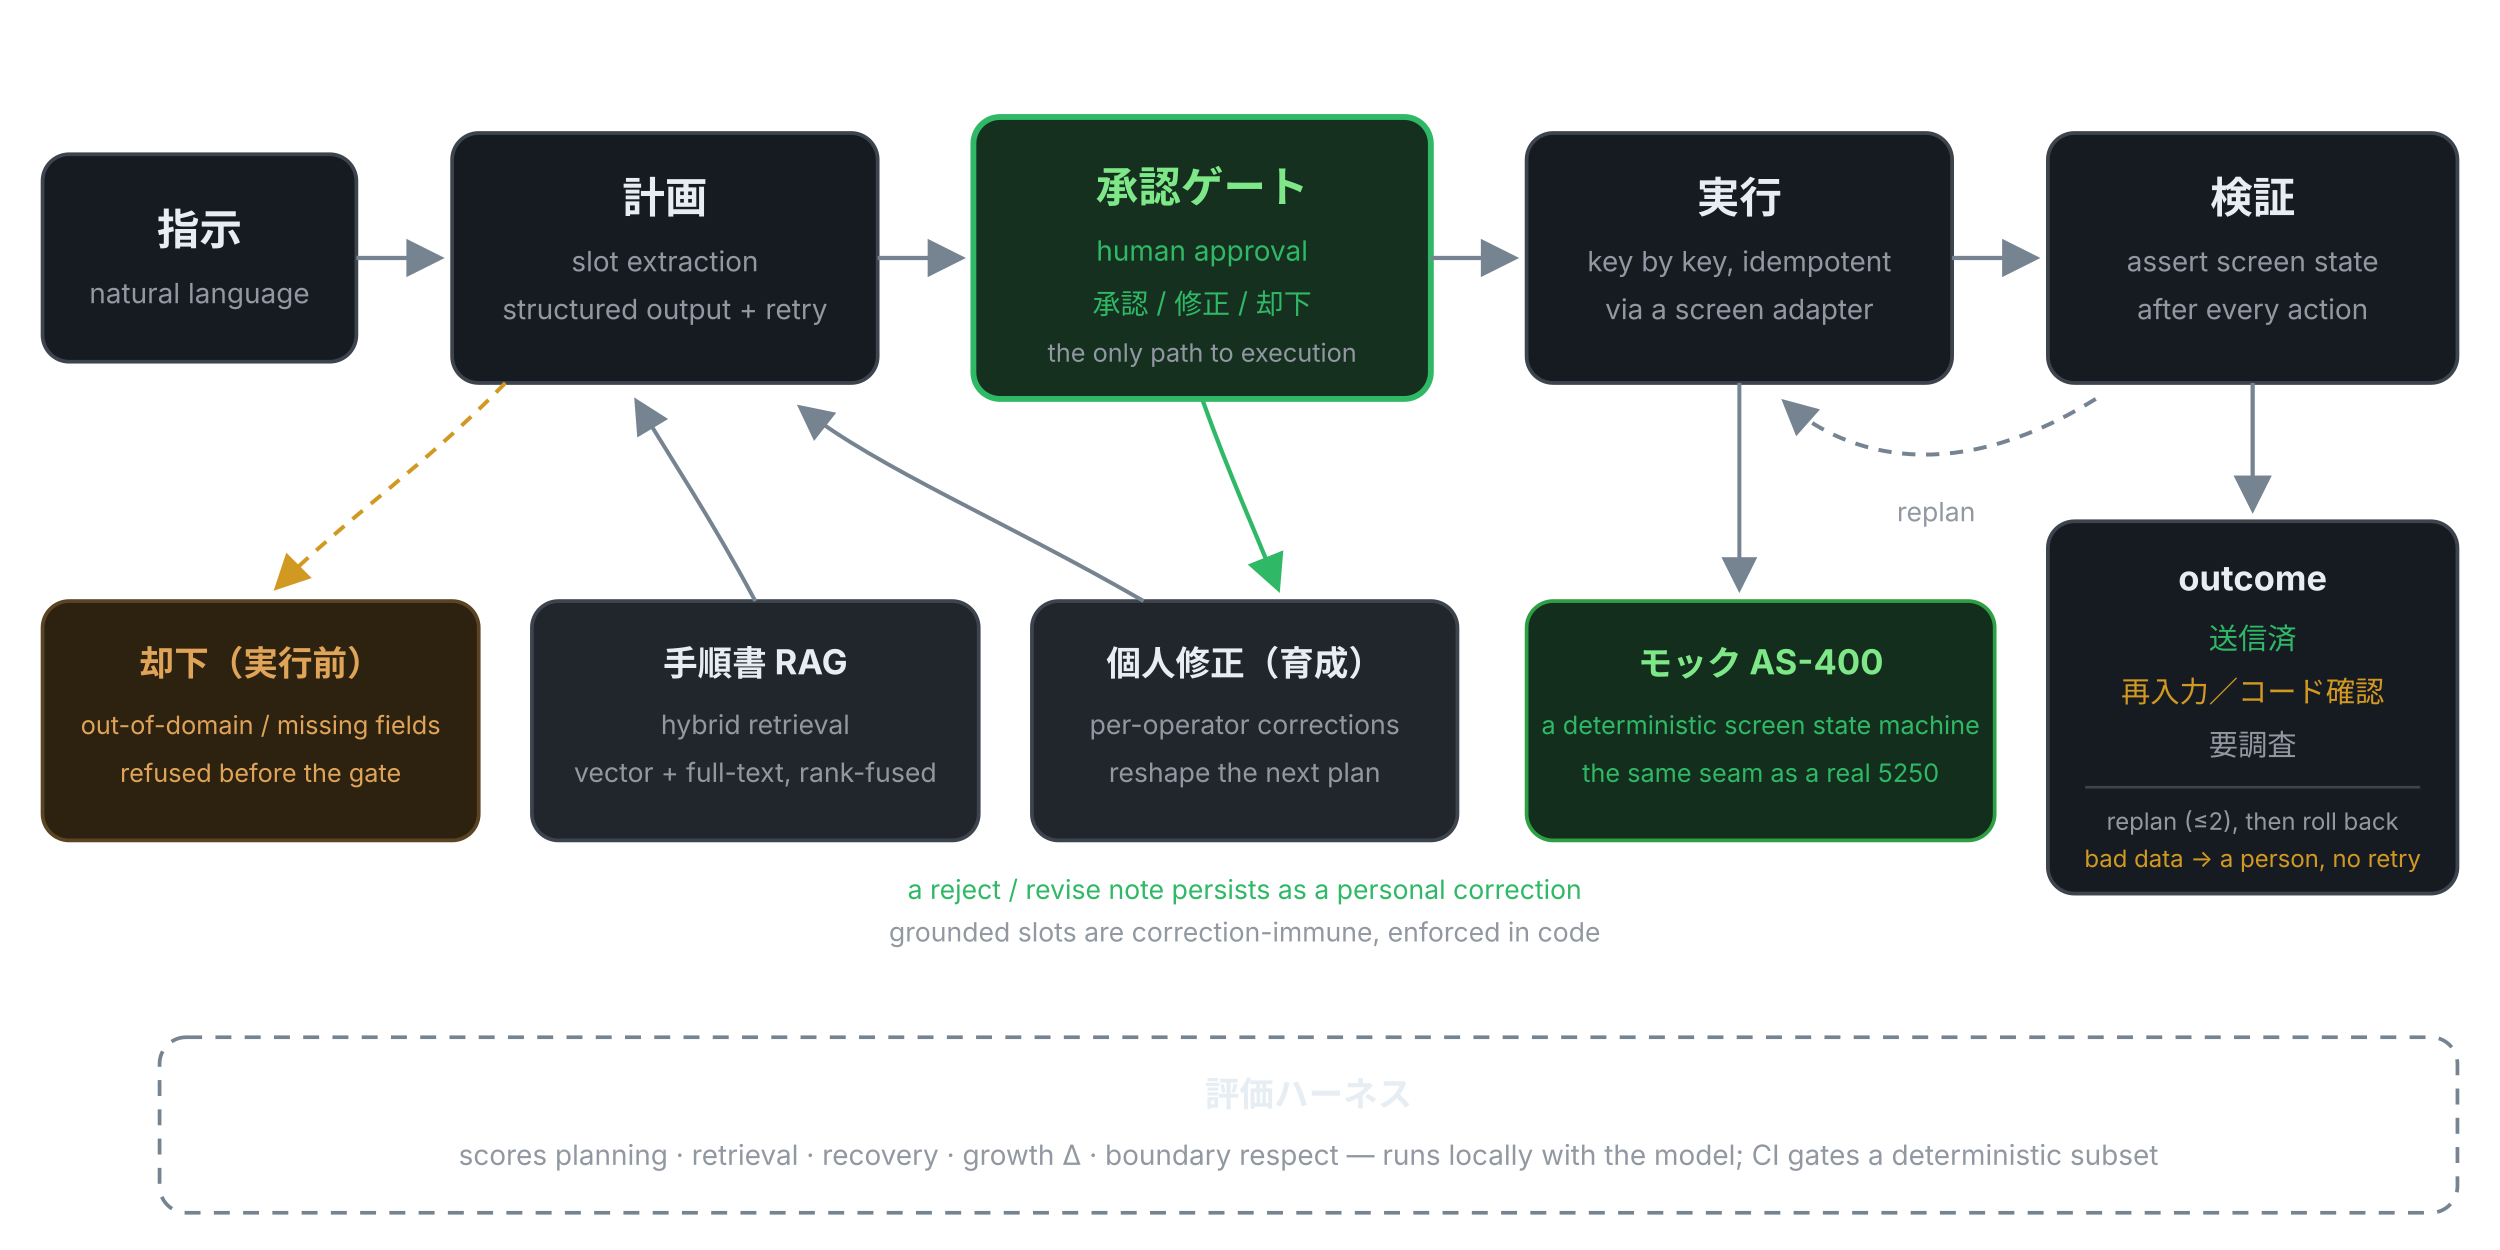
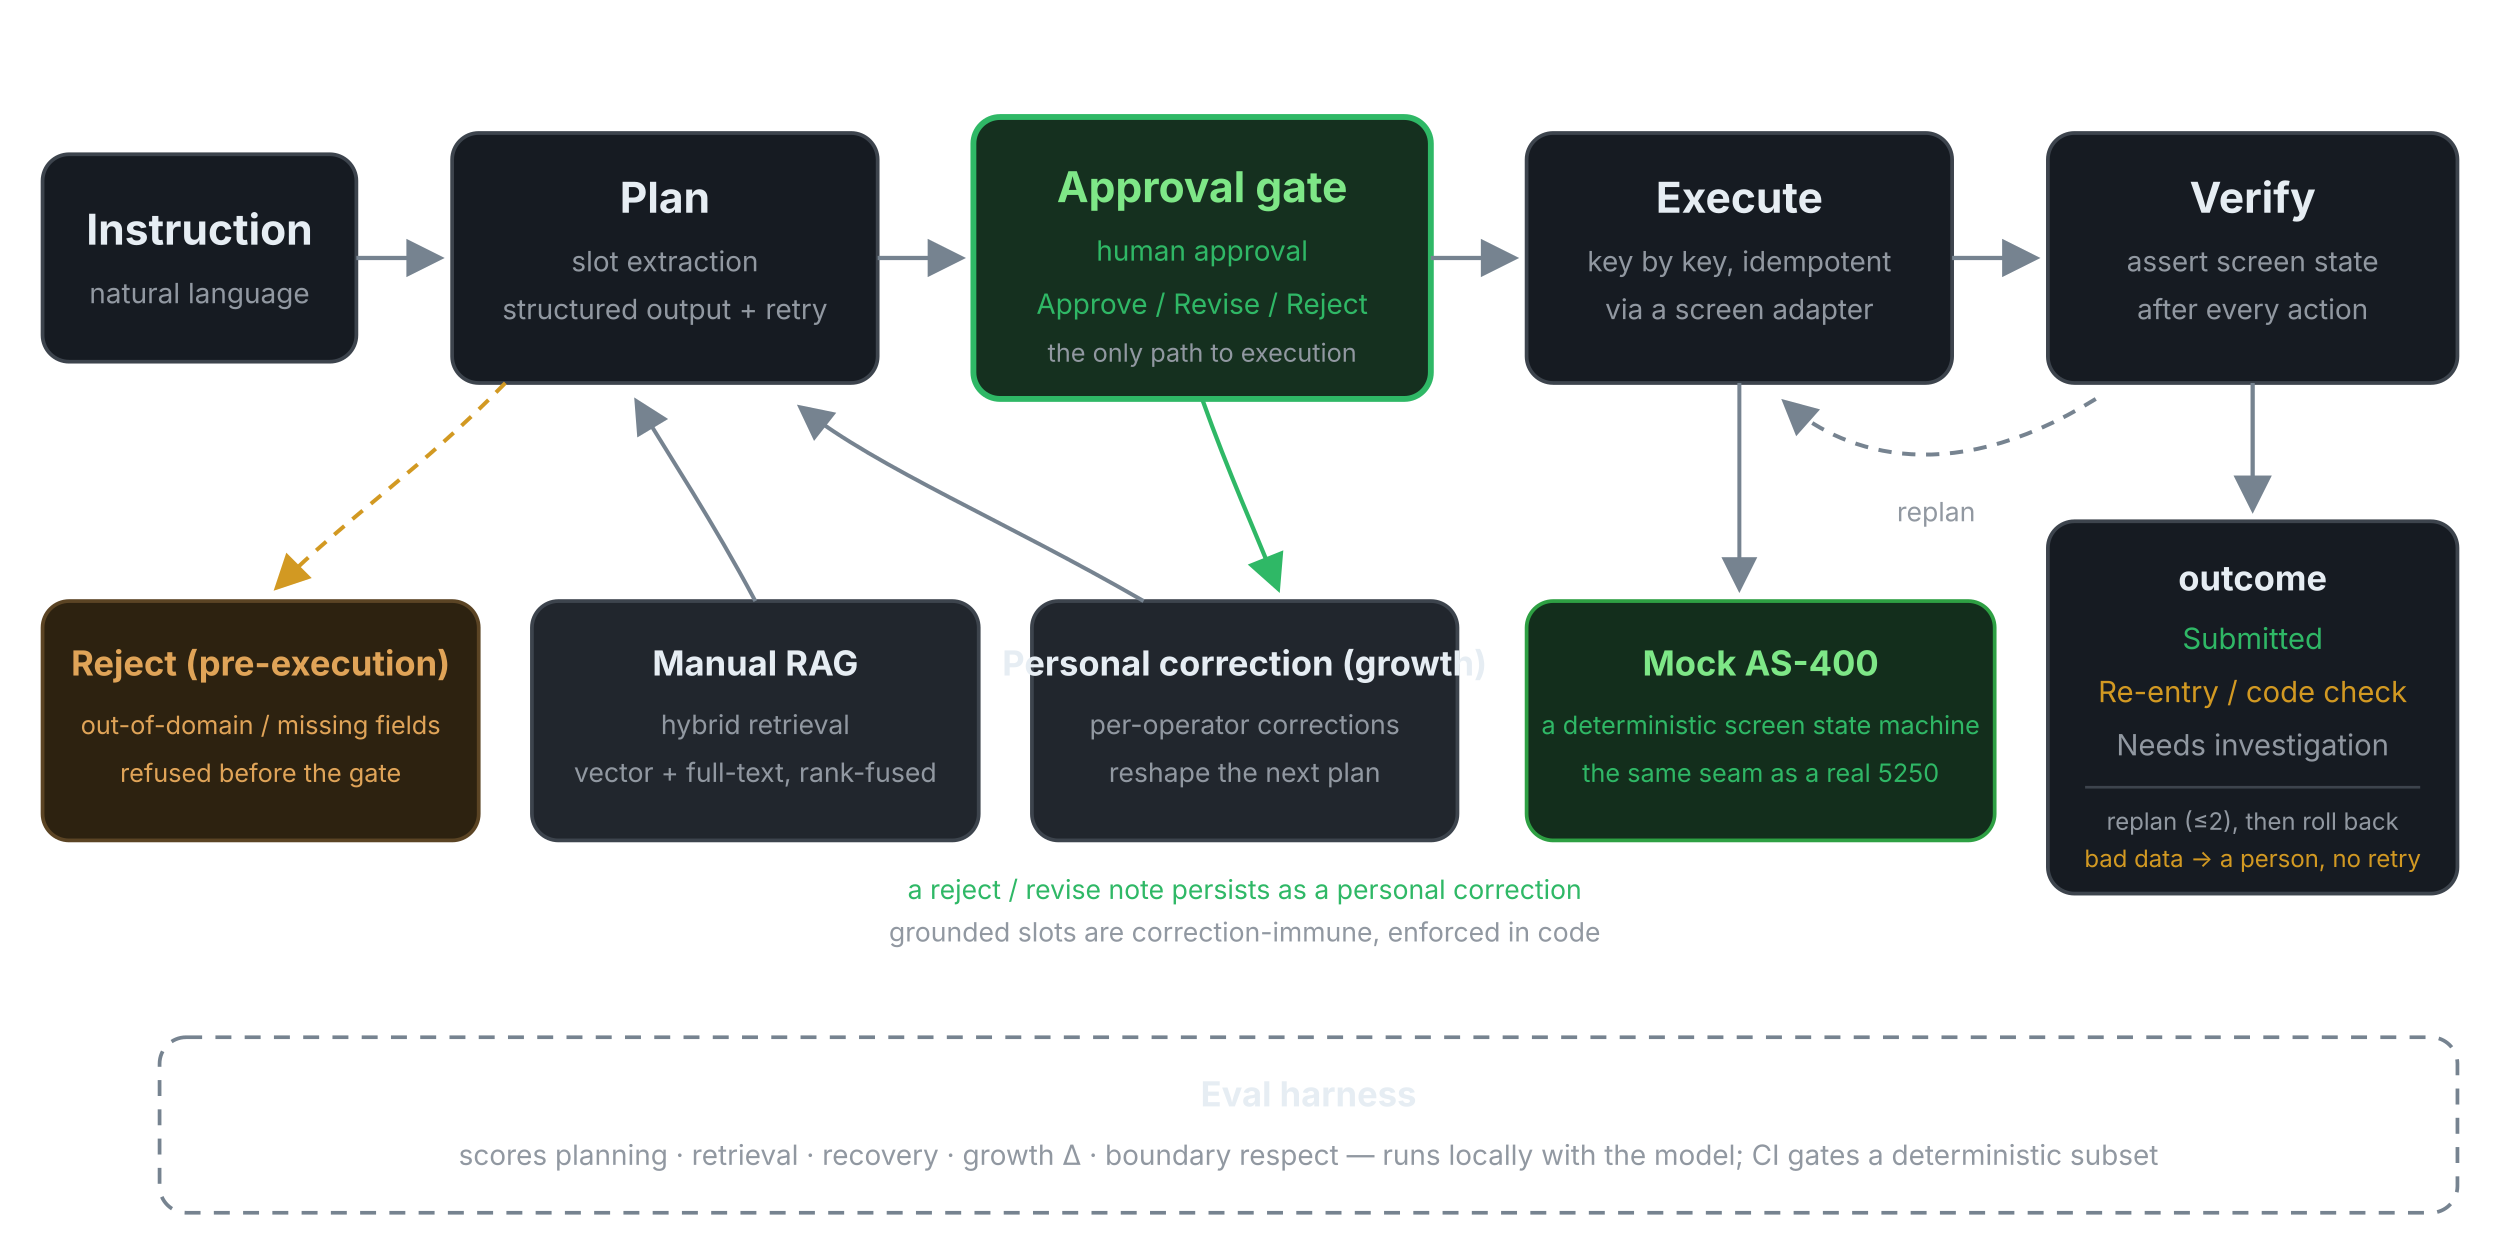
<svg xmlns="http://www.w3.org/2000/svg" viewBox="0 0 940 470" role="img" aria-label="Architecture: an instruction is planned over RAG grounding and personal corrections, gated by human approval, executed through a screen adapter against the mock AS-400, verified against the screen, and measured by an eval harness">
  <defs>
    <marker id="ah" markerWidth="9" markerHeight="9" refX="7" refY="4.5" orient="auto">
      <path d="M0,0 L9,4.5 L0,9 Z" fill="#768390" />
    </marker>
    <marker id="ahg" markerWidth="9" markerHeight="9" refX="7" refY="4.5" orient="auto">
      <path d="M0,0 L9,4.5 L0,9 Z" fill="#2FB866" />
    </marker>
    <marker id="aha" markerWidth="9" markerHeight="9" refX="7" refY="4.5" orient="auto">
      <path d="M0,0 L9,4.5 L0,9 Z" fill="#D29922" />
    </marker>
  </defs>
  <g font-family="'Inter','Noto Sans JP',sans-serif">
    <g>
      <rect x="16" y="58" width="118" height="78" rx="10" fill="#161B22" stroke="#3D444D" stroke-width="1.4" />
-       <text x="75" y="92" text-anchor="middle" font-weight="700" font-size="16" fill="#E6EDF3">指示</text>
+       <text x="75" y="92" text-anchor="middle" font-weight="700" font-size="16" fill="#E6EDF3">Instruction</text>
      <text x="75" y="114" text-anchor="middle" font-size="10.5" fill="#9198A1">natural language</text>
    </g>
    <g>
      <rect x="170" y="50" width="160" height="94" rx="10" fill="#161B22" stroke="#3D444D" stroke-width="1.4" />
-       <text x="250" y="80" text-anchor="middle" font-weight="700" font-size="16" fill="#E6EDF3">計画</text>
+       <text x="250" y="80" text-anchor="middle" font-weight="700" font-size="16" fill="#E6EDF3">Plan</text>
      <text x="250" y="102" text-anchor="middle" font-size="10.5" fill="#9198A1">slot extraction</text>
      <text x="250" y="120" text-anchor="middle" font-size="10.5" fill="#9198A1">structured output + retry</text>
    </g>
    <g>
      <rect x="366" y="44" width="172" height="106" rx="10" fill="#15301F" stroke="#2FB866" stroke-width="2.2" />
-       <text x="452" y="76" text-anchor="middle" font-weight="700" font-size="16" fill="#7EE787">承認ゲート</text>
+       <text x="452" y="76" text-anchor="middle" font-weight="700" font-size="16" fill="#7EE787">Approval gate</text>
      <text x="452" y="98" text-anchor="middle" font-size="10.5" fill="#2FB866">human approval</text>
-       <text x="452" y="118" text-anchor="middle" font-size="10.5" fill="#2FB866">承認 / 修正 / 却下</text>
+       <text x="452" y="118" text-anchor="middle" font-size="10.5" fill="#2FB866">Approve / Revise / Reject</text>
      <text x="452" y="136" text-anchor="middle" font-size="9.5" fill="#9198A1">the only path to execution</text>
    </g>
    <g>
      <rect x="574" y="50" width="160" height="94" rx="10" fill="#161B22" stroke="#3D444D" stroke-width="1.4" />
-       <text x="654" y="80" text-anchor="middle" font-weight="700" font-size="16" fill="#E6EDF3">実行</text>
+       <text x="654" y="80" text-anchor="middle" font-weight="700" font-size="16" fill="#E6EDF3">Execute</text>
      <text x="654" y="102" text-anchor="middle" font-size="10.5" fill="#9198A1">key by key, idempotent</text>
      <text x="654" y="120" text-anchor="middle" font-size="10.5" fill="#9198A1">via a screen adapter</text>
    </g>
    <g>
      <rect x="770" y="50" width="154" height="94" rx="10" fill="#161B22" stroke="#3D444D" stroke-width="1.4" />
-       <text x="847" y="80" text-anchor="middle" font-weight="700" font-size="16" fill="#E6EDF3">検証</text>
+       <text x="847" y="80" text-anchor="middle" font-weight="700" font-size="16" fill="#E6EDF3">Verify</text>
      <text x="847" y="102" text-anchor="middle" font-size="10.5" fill="#9198A1">assert screen state</text>
      <text x="847" y="120" text-anchor="middle" font-size="10.5" fill="#9198A1">after every action</text>
    </g>
    <g fill="none" stroke="#768390" stroke-width="1.6" marker-end="url(#ah)">
      <line x1="134" y1="97" x2="164" y2="97" />
      <line x1="330" y1="97" x2="360" y2="97" />
      <line x1="538" y1="97" x2="568" y2="97" />
      <line x1="734" y1="97" x2="764" y2="97" />
    </g>
    <g>
      <rect x="770" y="196" width="154" height="140" rx="10" fill="#161B22" stroke="#3D444D" stroke-width="1.4" />
      <text x="847" y="222" text-anchor="middle" font-weight="700" font-size="13" fill="#E6EDF3">outcome</text>
-       <text x="847" y="244" text-anchor="middle" font-size="11" fill="#2FB866">送信済</text>
-       <text x="847" y="264" text-anchor="middle" font-size="11" fill="#D29922">再入力／コード確認</text>
-       <text x="847" y="284" text-anchor="middle" font-size="11" fill="#9198A1">要調査</text>
+       <text x="847" y="244" text-anchor="middle" font-size="11" fill="#2FB866">Submitted</text>
+       <text x="847" y="264" text-anchor="middle" font-size="11" fill="#D29922">Re-entry / code check</text>
+       <text x="847" y="284" text-anchor="middle" font-size="11" fill="#9198A1">Needs investigation</text>
      <line x1="784" y1="296" x2="910" y2="296" stroke="#3D444D" stroke-width="1" />
      <text x="847" y="312" text-anchor="middle" font-size="9" fill="#9198A1">replan (≤2), then roll back</text>
      <text x="847" y="326" text-anchor="middle" font-size="9" fill="#D29922">bad data → a person, no retry</text>
    </g>
    <line x1="847" y1="144" x2="847" y2="190" fill="none" stroke="#768390" stroke-width="1.6" marker-end="url(#ah)" />
    <path d="M788 150 C 730 186, 690 168, 672 152" fill="none" stroke="#768390" stroke-width="1.5" stroke-dasharray="5 4" marker-end="url(#ah)" />
    <text x="728" y="196" text-anchor="middle" font-size="10" fill="#9198A1">replan</text>
    <line x1="654" y1="144" x2="654" y2="220" fill="none" stroke="#768390" stroke-width="1.5" marker-end="url(#ah)" />
    <g>
      <rect x="16" y="226" width="164" height="90" rx="10" fill="#2D2210" stroke="#5B4424" stroke-width="1.4" />
-       <text x="98" y="254" text-anchor="middle" font-weight="700" font-size="13" fill="#E0A458">却下（実行前）</text>
+       <text x="98" y="254" text-anchor="middle" font-weight="700" font-size="13" fill="#E0A458">Reject (pre-execution)</text>
      <text x="98" y="276" text-anchor="middle" font-size="9.5" fill="#E0A458">out-of-domain / missing fields</text>
      <text x="98" y="294" text-anchor="middle" font-size="9.5" fill="#E0A458">refused before the gate</text>
    </g>
    <path d="M190 144 C 160 175, 130 195, 105 220" fill="none" stroke="#D29922" stroke-width="1.5" stroke-dasharray="5 4" marker-end="url(#aha)" />
    <g>
      <rect x="200" y="226" width="168" height="90" rx="10" fill="#21262D" stroke="#3D444D" stroke-width="1.4" />
-       <text x="284" y="254" text-anchor="middle" font-weight="700" font-size="13" fill="#E6EDF3">手順書 RAG</text>
+       <text x="284" y="254" text-anchor="middle" font-weight="700" font-size="13" fill="#E6EDF3">Manual RAG</text>
      <text x="284" y="276" text-anchor="middle" font-size="10" fill="#9198A1">hybrid retrieval</text>
      <text x="284" y="294" text-anchor="middle" font-size="10" fill="#9198A1">vector + full-text, rank-fused</text>
    </g>
    <g>
      <rect x="388" y="226" width="160" height="90" rx="10" fill="#21262D" stroke="#3D444D" stroke-width="1.4" />
-       <text x="468" y="254" text-anchor="middle" font-weight="700" font-size="13" fill="#E6EDF3">個人修正（育成）</text>
+       <text x="468" y="254" text-anchor="middle" font-weight="700" font-size="13" fill="#E6EDF3">Personal correction (growth)</text>
      <text x="468" y="276" text-anchor="middle" font-size="10" fill="#9198A1">per-operator corrections</text>
      <text x="468" y="294" text-anchor="middle" font-size="10" fill="#9198A1">reshape the next plan</text>
    </g>
    <g>
      <rect x="574" y="226" width="176" height="90" rx="10" fill="#132E1C" stroke="#2EA043" stroke-width="1.4" />
-       <text x="662" y="254" text-anchor="middle" font-weight="700" font-size="13" fill="#7EE787">モック AS-400</text>
+       <text x="662" y="254" text-anchor="middle" font-weight="700" font-size="13" fill="#7EE787">Mock AS-400</text>
      <text x="662" y="276" text-anchor="middle" font-size="9.5" fill="#2FB866">a deterministic screen state machine</text>
      <text x="662" y="294" text-anchor="middle" font-size="9.5" fill="#2FB866">the same seam as a real 5250</text>
    </g>
    <g fill="none" stroke="#768390" stroke-width="1.5" marker-end="url(#ah)">
      <path d="M284 226 C 268 196, 252 172, 240 152" />
      <path d="M430 226 C 378 196, 330 176, 302 154" />
    </g>
    <path d="M452 150 C 462 178, 472 200, 480 220" fill="none" stroke="#2FB866" stroke-width="1.6" marker-end="url(#ahg)" />
    <text x="468" y="338" text-anchor="middle" font-size="10" fill="#2FB866">a reject / revise note persists as a personal correction</text>
    <text x="468" y="354" text-anchor="middle" font-size="10" fill="#9198A1">grounded slots are correction-immune, enforced in code</text>
    <g>
      <rect x="60" y="390" width="864" height="66" rx="10" fill="none" stroke="#768390" stroke-width="1.4" stroke-dasharray="6 5" />
-       <text x="492" y="416" text-anchor="middle" font-weight="700" font-size="13" fill="#E6EDF3">評価ハーネス</text>
+       <text x="492" y="416" text-anchor="middle" font-weight="700" font-size="13" fill="#E6EDF3">Eval harness</text>
      <text x="492" y="438" text-anchor="middle" font-size="10.5" fill="#9198A1">scores planning · retrieval · recovery · growth Δ · boundary respect — runs locally with the model; CI gates a deterministic subset</text>
    </g>
  </g>
</svg>
